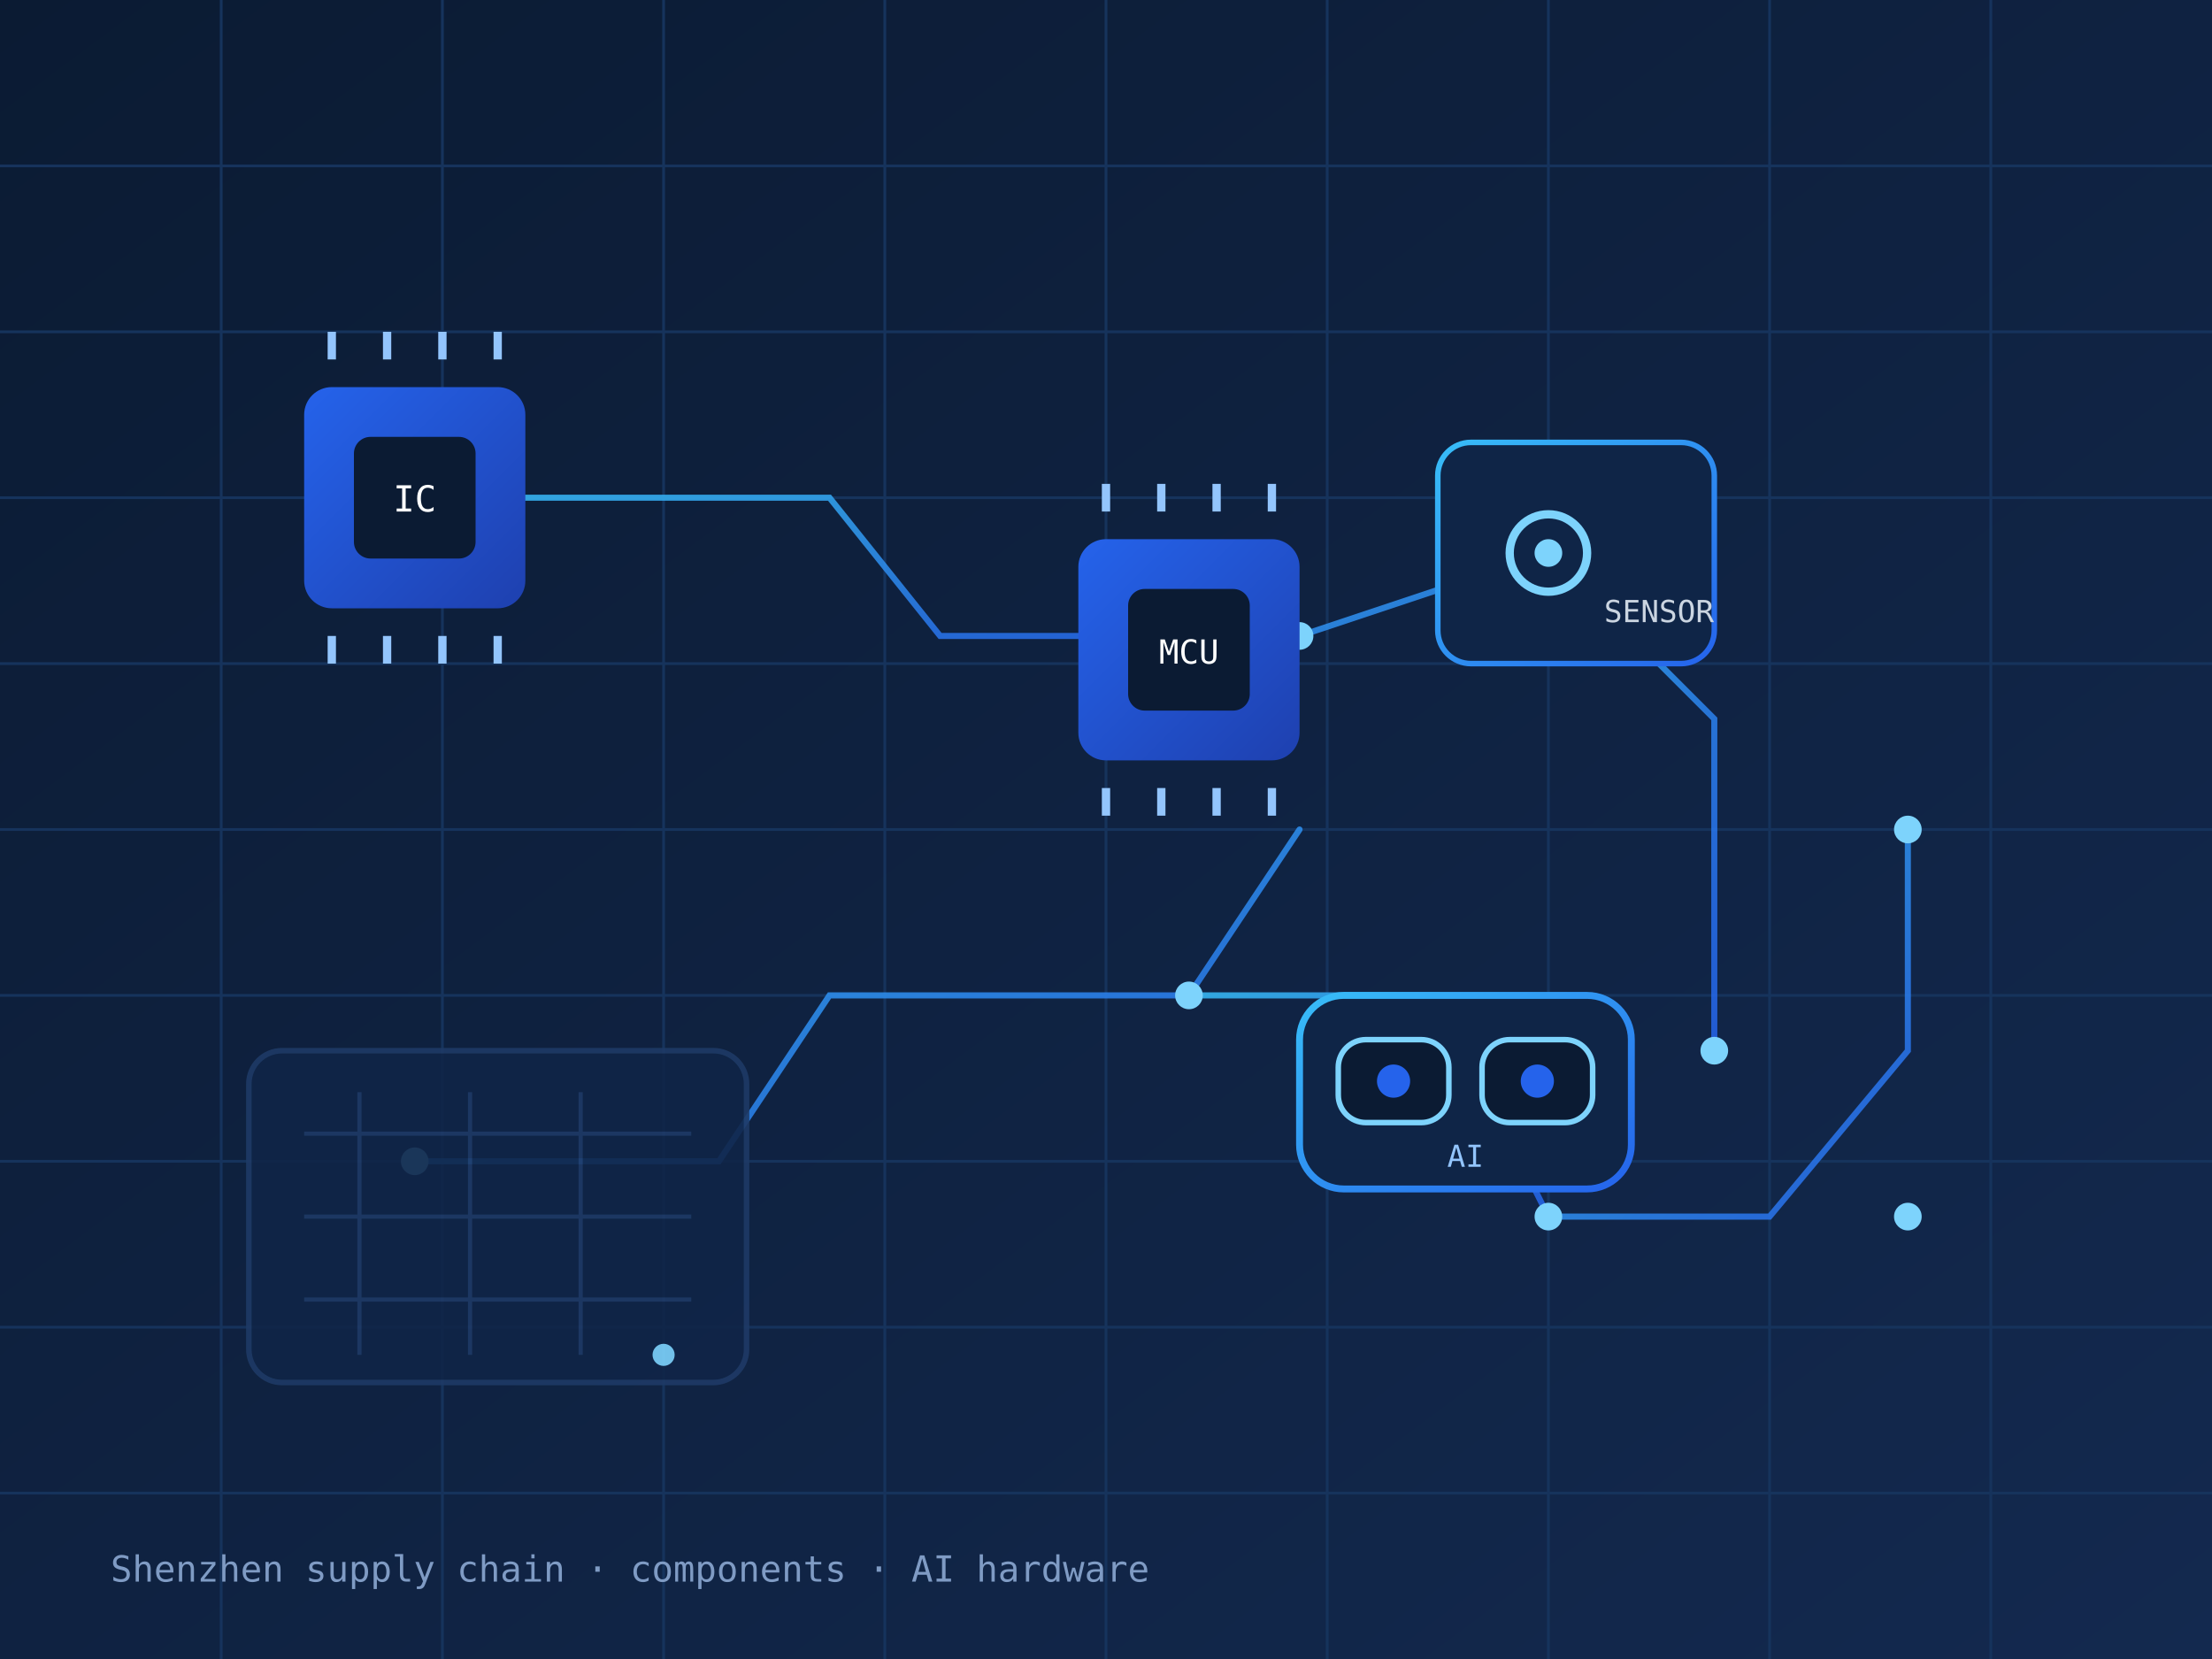
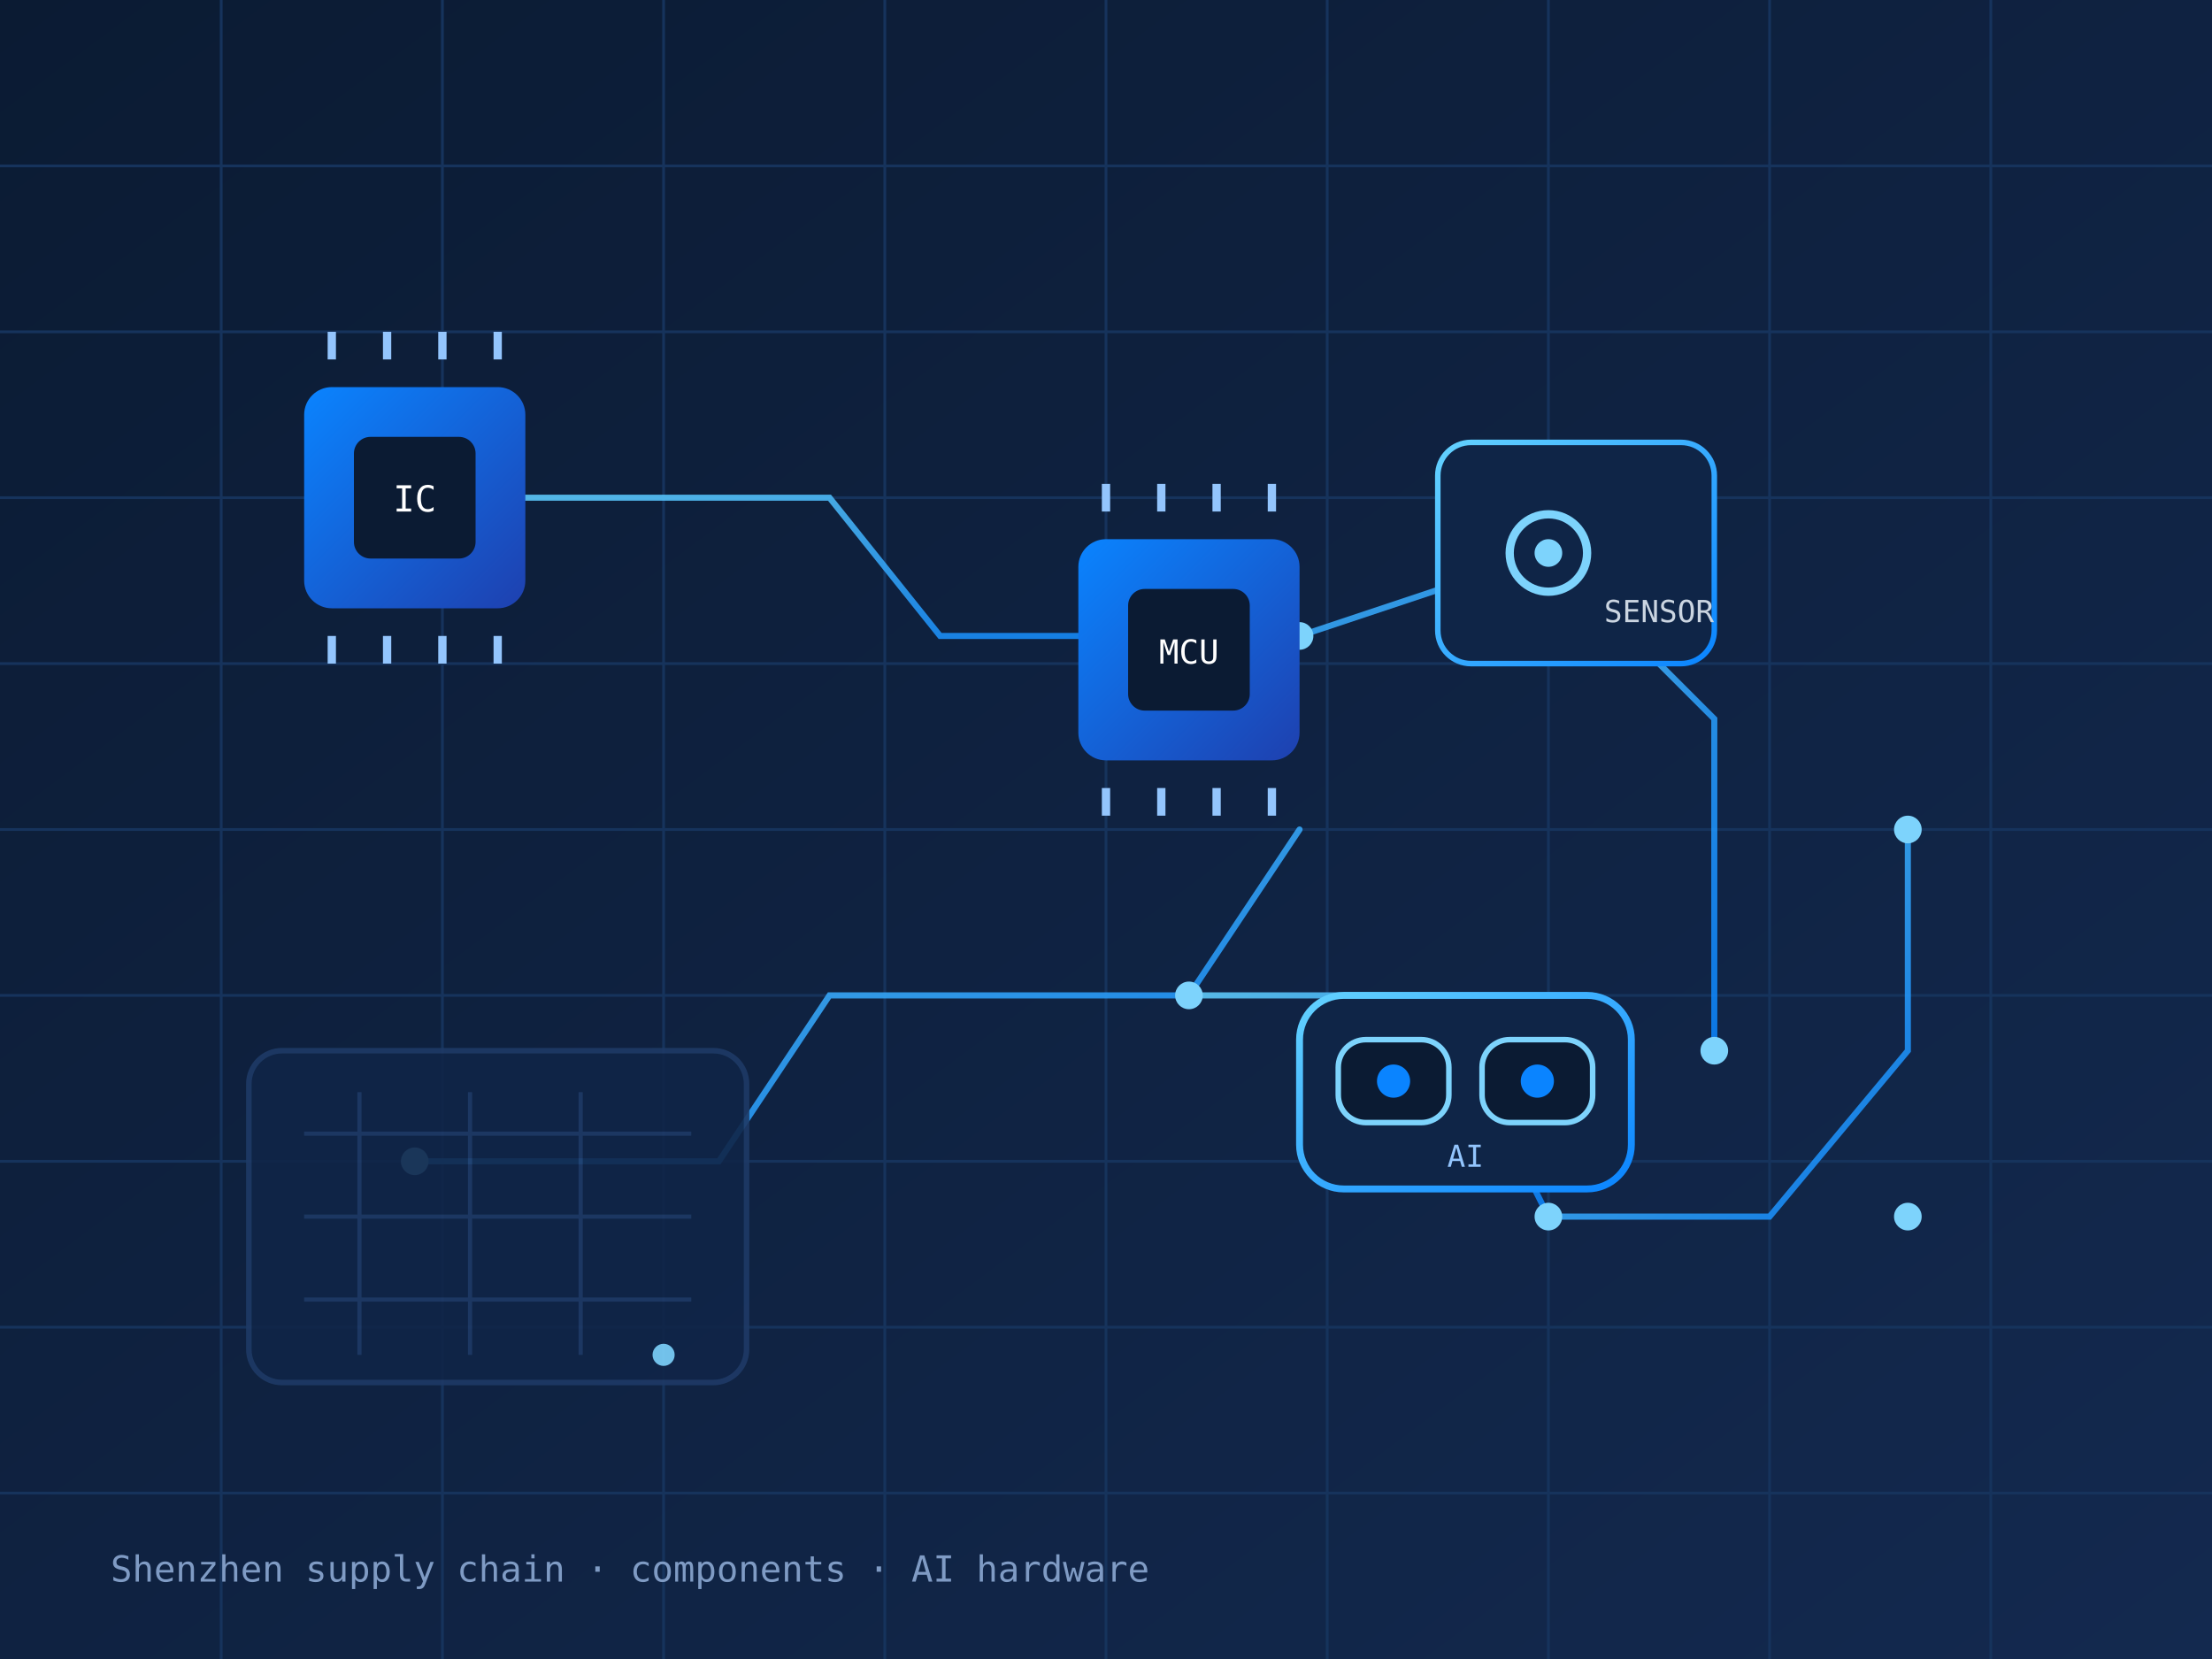
<svg xmlns="http://www.w3.org/2000/svg" viewBox="0 0 800 600" role="img" aria-label="Shenzhen electronics and AI hardware supply chain illustration">
  <defs>
    <linearGradient id="bg" x1="0" y1="0" x2="1" y2="1">
      <stop offset="0" stop-color="#0b1b33" />
      <stop offset="1" stop-color="#13294f" />
    </linearGradient>
    <linearGradient id="chip" x1="0" y1="0" x2="1" y2="1">
-       <stop offset="0" stop-color="#2563eb" />
+       <stop offset="0" stop-color="#0A84FF" />
      <stop offset="1" stop-color="#1e40af" />
    </linearGradient>
    <linearGradient id="glow" x1="0" y1="0" x2="1" y2="1">
-       <stop offset="0" stop-color="#38bdf8" />
-       <stop offset="1" stop-color="#2563eb" />
+       <stop offset="0" stop-color="#64D2FF" />
+       <stop offset="1" stop-color="#0A84FF" />
    </linearGradient>
  </defs>
  <rect width="800" height="600" fill="url(#bg)" />
  <g stroke="#16335c" stroke-width="1">
    <path d="M0 60H800M0 120H800M0 180H800M0 240H800M0 300H800M0 360H800M0 420H800M0 480H800M0 540H800" />
    <path d="M80 0V600M160 0V600M240 0V600M320 0V600M400 0V600M480 0V600M560 0V600M640 0V600M720 0V600" />
  </g>
  <g stroke="url(#glow)" stroke-width="2.2" fill="none" opacity="0.85" stroke-linecap="round">
    <path d="M150 180 L300 180 L340 230 L470 230" />
    <path d="M150 420 L260 420 L300 360 L430 360 L470 300" />
    <path d="M560 200 L620 260 L620 380" />
    <path d="M560 440 L640 440 L690 380 L690 300" />
    <path d="M470 230 L560 200" />
    <path d="M430 360 L520 360 L560 440" />
  </g>
  <g fill="#7dd3fc">
    <circle cx="150" cy="180" r="5" />
    <circle cx="470" cy="230" r="5" />
    <circle cx="150" cy="420" r="5" />
    <circle cx="430" cy="360" r="5" />
    <circle cx="560" cy="200" r="5" />
    <circle cx="620" cy="380" r="5" />
    <circle cx="560" cy="440" r="5" />
    <circle cx="690" cy="300" r="5" />
    <circle cx="690" cy="440" r="5" />
  </g>
  <g>
    <rect x="110" y="140" width="80" height="80" rx="10" fill="url(#chip)" />
    <rect x="128" y="158" width="44" height="44" rx="6" fill="#0b1b33" />
    <text x="150" y="185" fill="#fff" font-family="monospace" font-size="13" text-anchor="middle">IC</text>
    <g stroke="#93c5fd" stroke-width="3">
      <path d="M120 130v-10M140 130v-10M160 130v-10M180 130v-10" />
      <path d="M120 230v10M140 230v10M160 230v10M180 230v10" />
    </g>
  </g>
  <g>
    <rect x="390" y="195" width="80" height="80" rx="10" fill="url(#chip)" />
    <rect x="408" y="213" width="44" height="44" rx="6" fill="#0b1b33" />
    <text x="430" y="240" fill="#fff" font-family="monospace" font-size="12" text-anchor="middle">MCU</text>
    <g stroke="#93c5fd" stroke-width="3">
      <path d="M400 185v-10M420 185v-10M440 185v-10M460 185v-10" />
      <path d="M400 285v10M420 285v10M440 285v10M460 285v10" />
    </g>
  </g>
  <g>
    <rect x="520" y="160" width="100" height="80" rx="12" fill="#0f2547" stroke="url(#glow)" stroke-width="2" />
    <circle cx="560" cy="200" r="14" fill="none" stroke="#7dd3fc" stroke-width="3" />
    <circle cx="560" cy="200" r="5" fill="#7dd3fc" />
    <text x="600" y="225" fill="#cbd5e1" font-family="monospace" font-size="11" text-anchor="middle">SENSOR</text>
  </g>
  <g transform="translate(470 360)">
    <rect x="0" y="0" width="120" height="70" rx="16" fill="#0f2547" stroke="url(#glow)" stroke-width="2.5" />
    <rect x="14" y="16" width="40" height="30" rx="10" fill="#0b1b33" stroke="#7dd3fc" stroke-width="2" />
    <rect x="66" y="16" width="40" height="30" rx="10" fill="#0b1b33" stroke="#7dd3fc" stroke-width="2" />
-     <circle cx="34" cy="31" r="6" fill="#2563eb" />
-     <circle cx="86" cy="31" r="6" fill="#2563eb" />
+     <circle cx="34" cy="31" r="6" fill="#0A84FF" />
+     <circle cx="86" cy="31" r="6" fill="#0A84FF" />
    <text x="60" y="62" fill="#93c5fd" font-family="monospace" font-size="11" text-anchor="middle">AI</text>
  </g>
  <g opacity="0.9">
    <rect x="90" y="380" width="180" height="120" rx="12" fill="#0f2547" stroke="#1e3a66" stroke-width="2" />
    <g stroke="#1e3a66" stroke-width="1.5">
      <path d="M110 410H250M110 440H250M110 470H250" />
      <path d="M130 395V490M170 395V490M210 395V490" />
    </g>
    <circle cx="240" cy="490" r="4" fill="#7dd3fc" />
  </g>
  <text x="40" y="572" fill="#7f9bc4" font-family="monospace" font-size="13">Shenzhen supply chain · components · AI hardware</text>
</svg>
